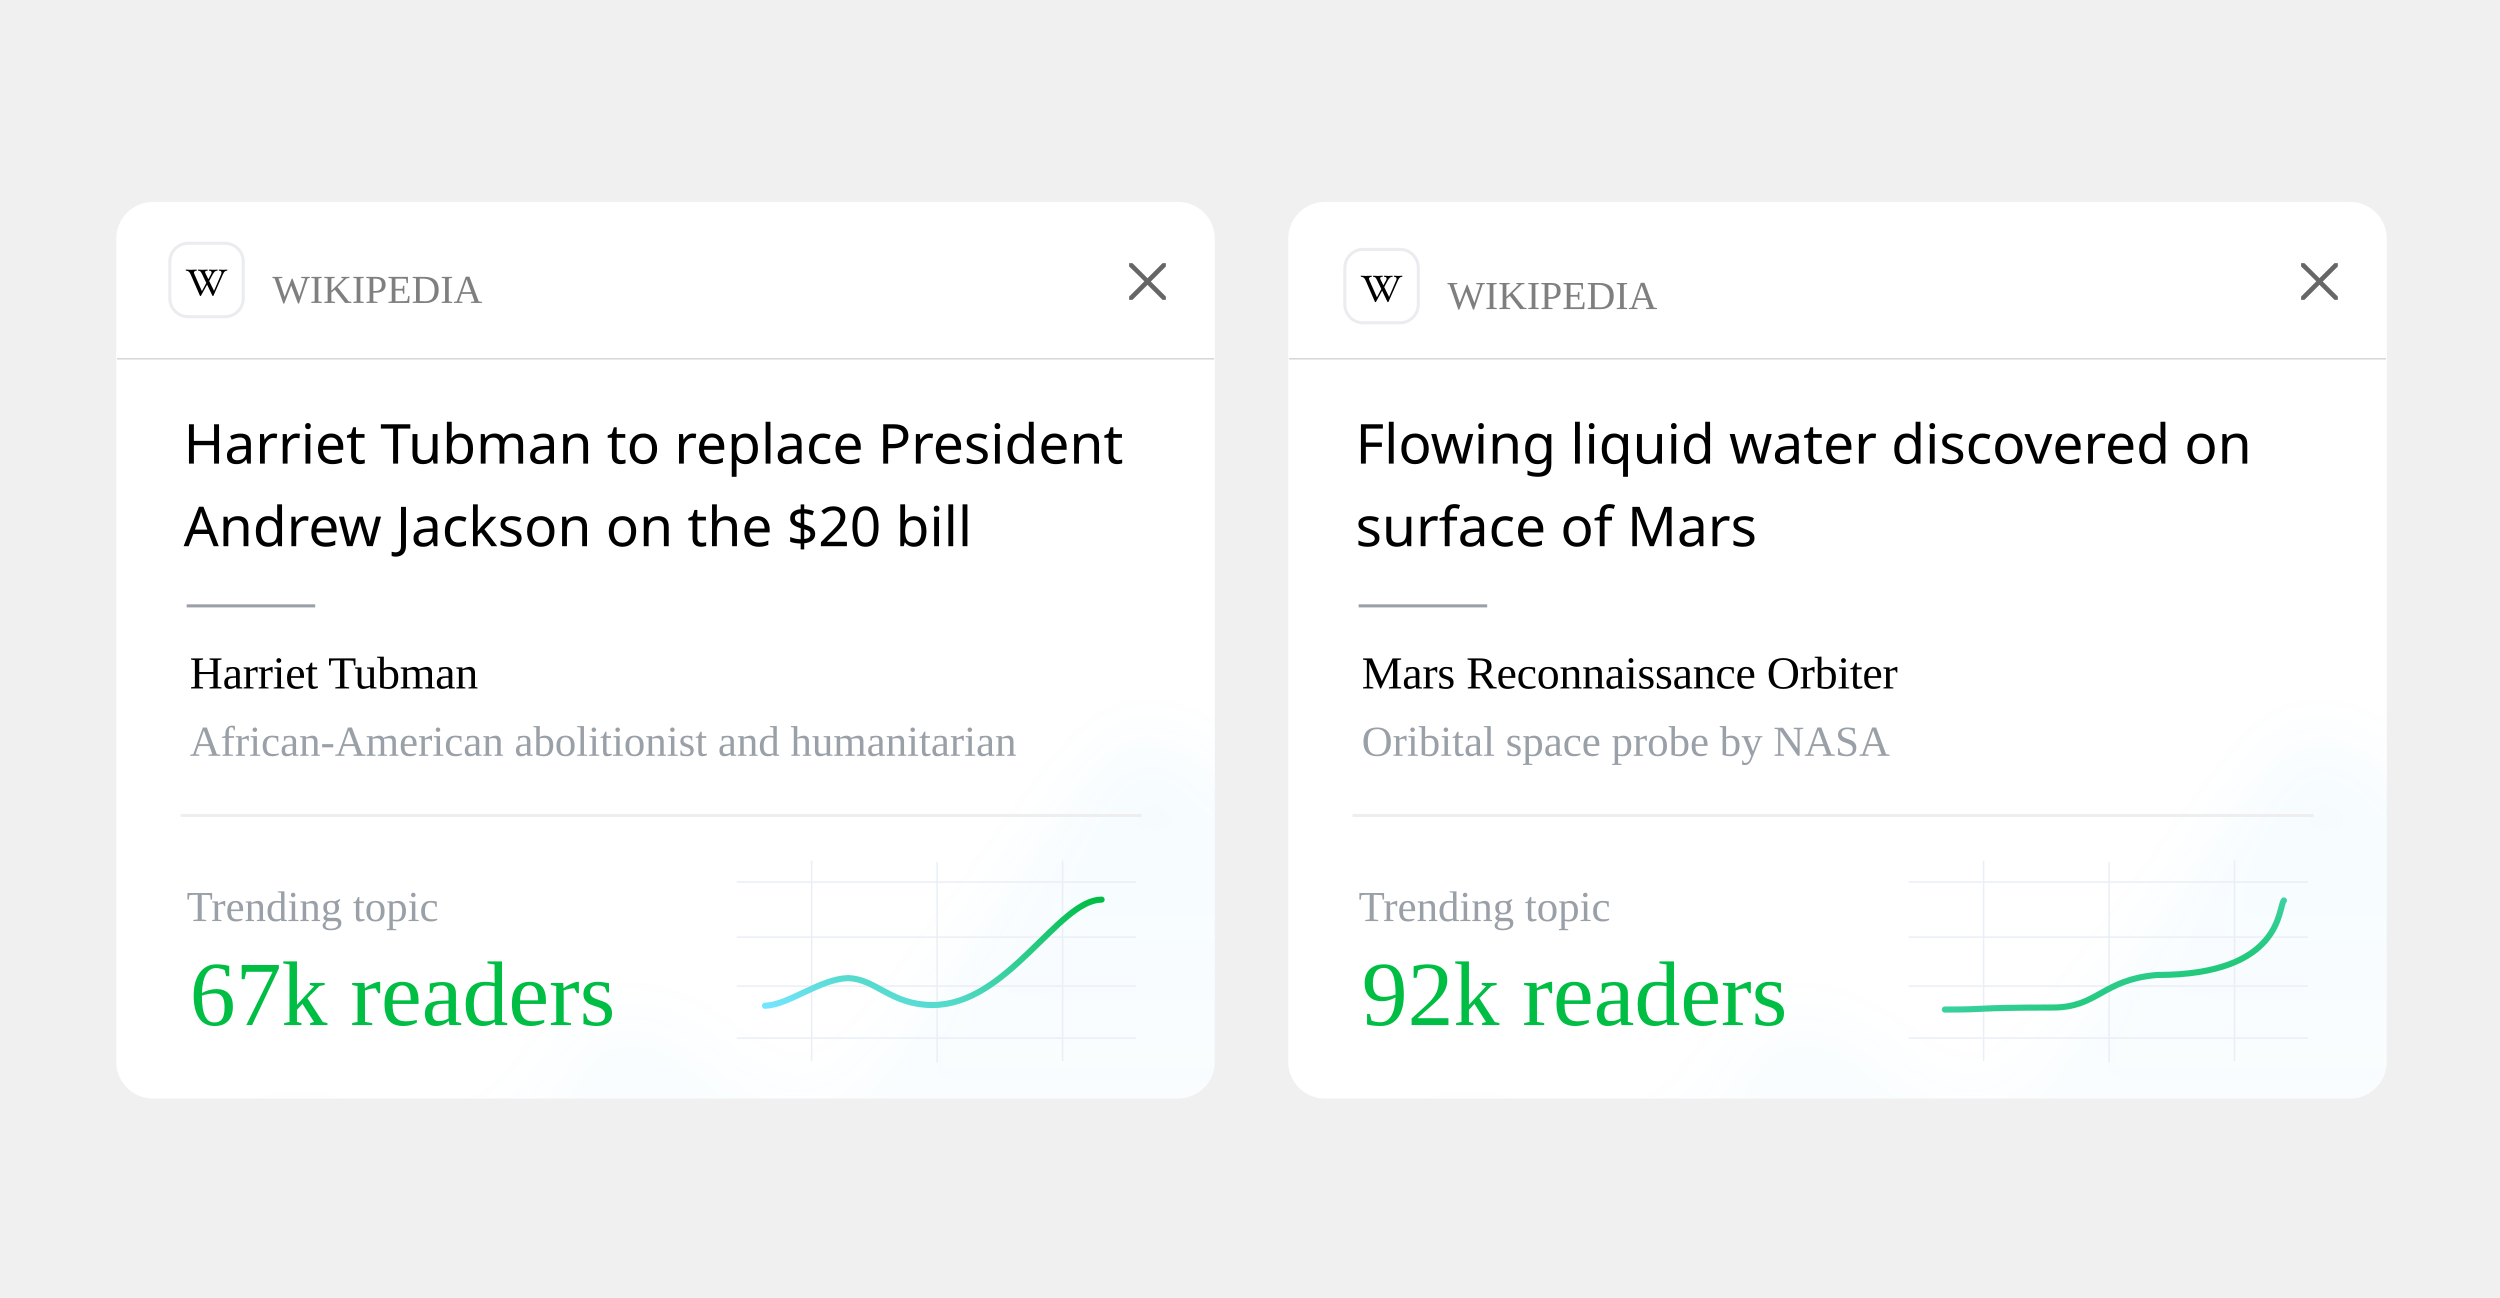
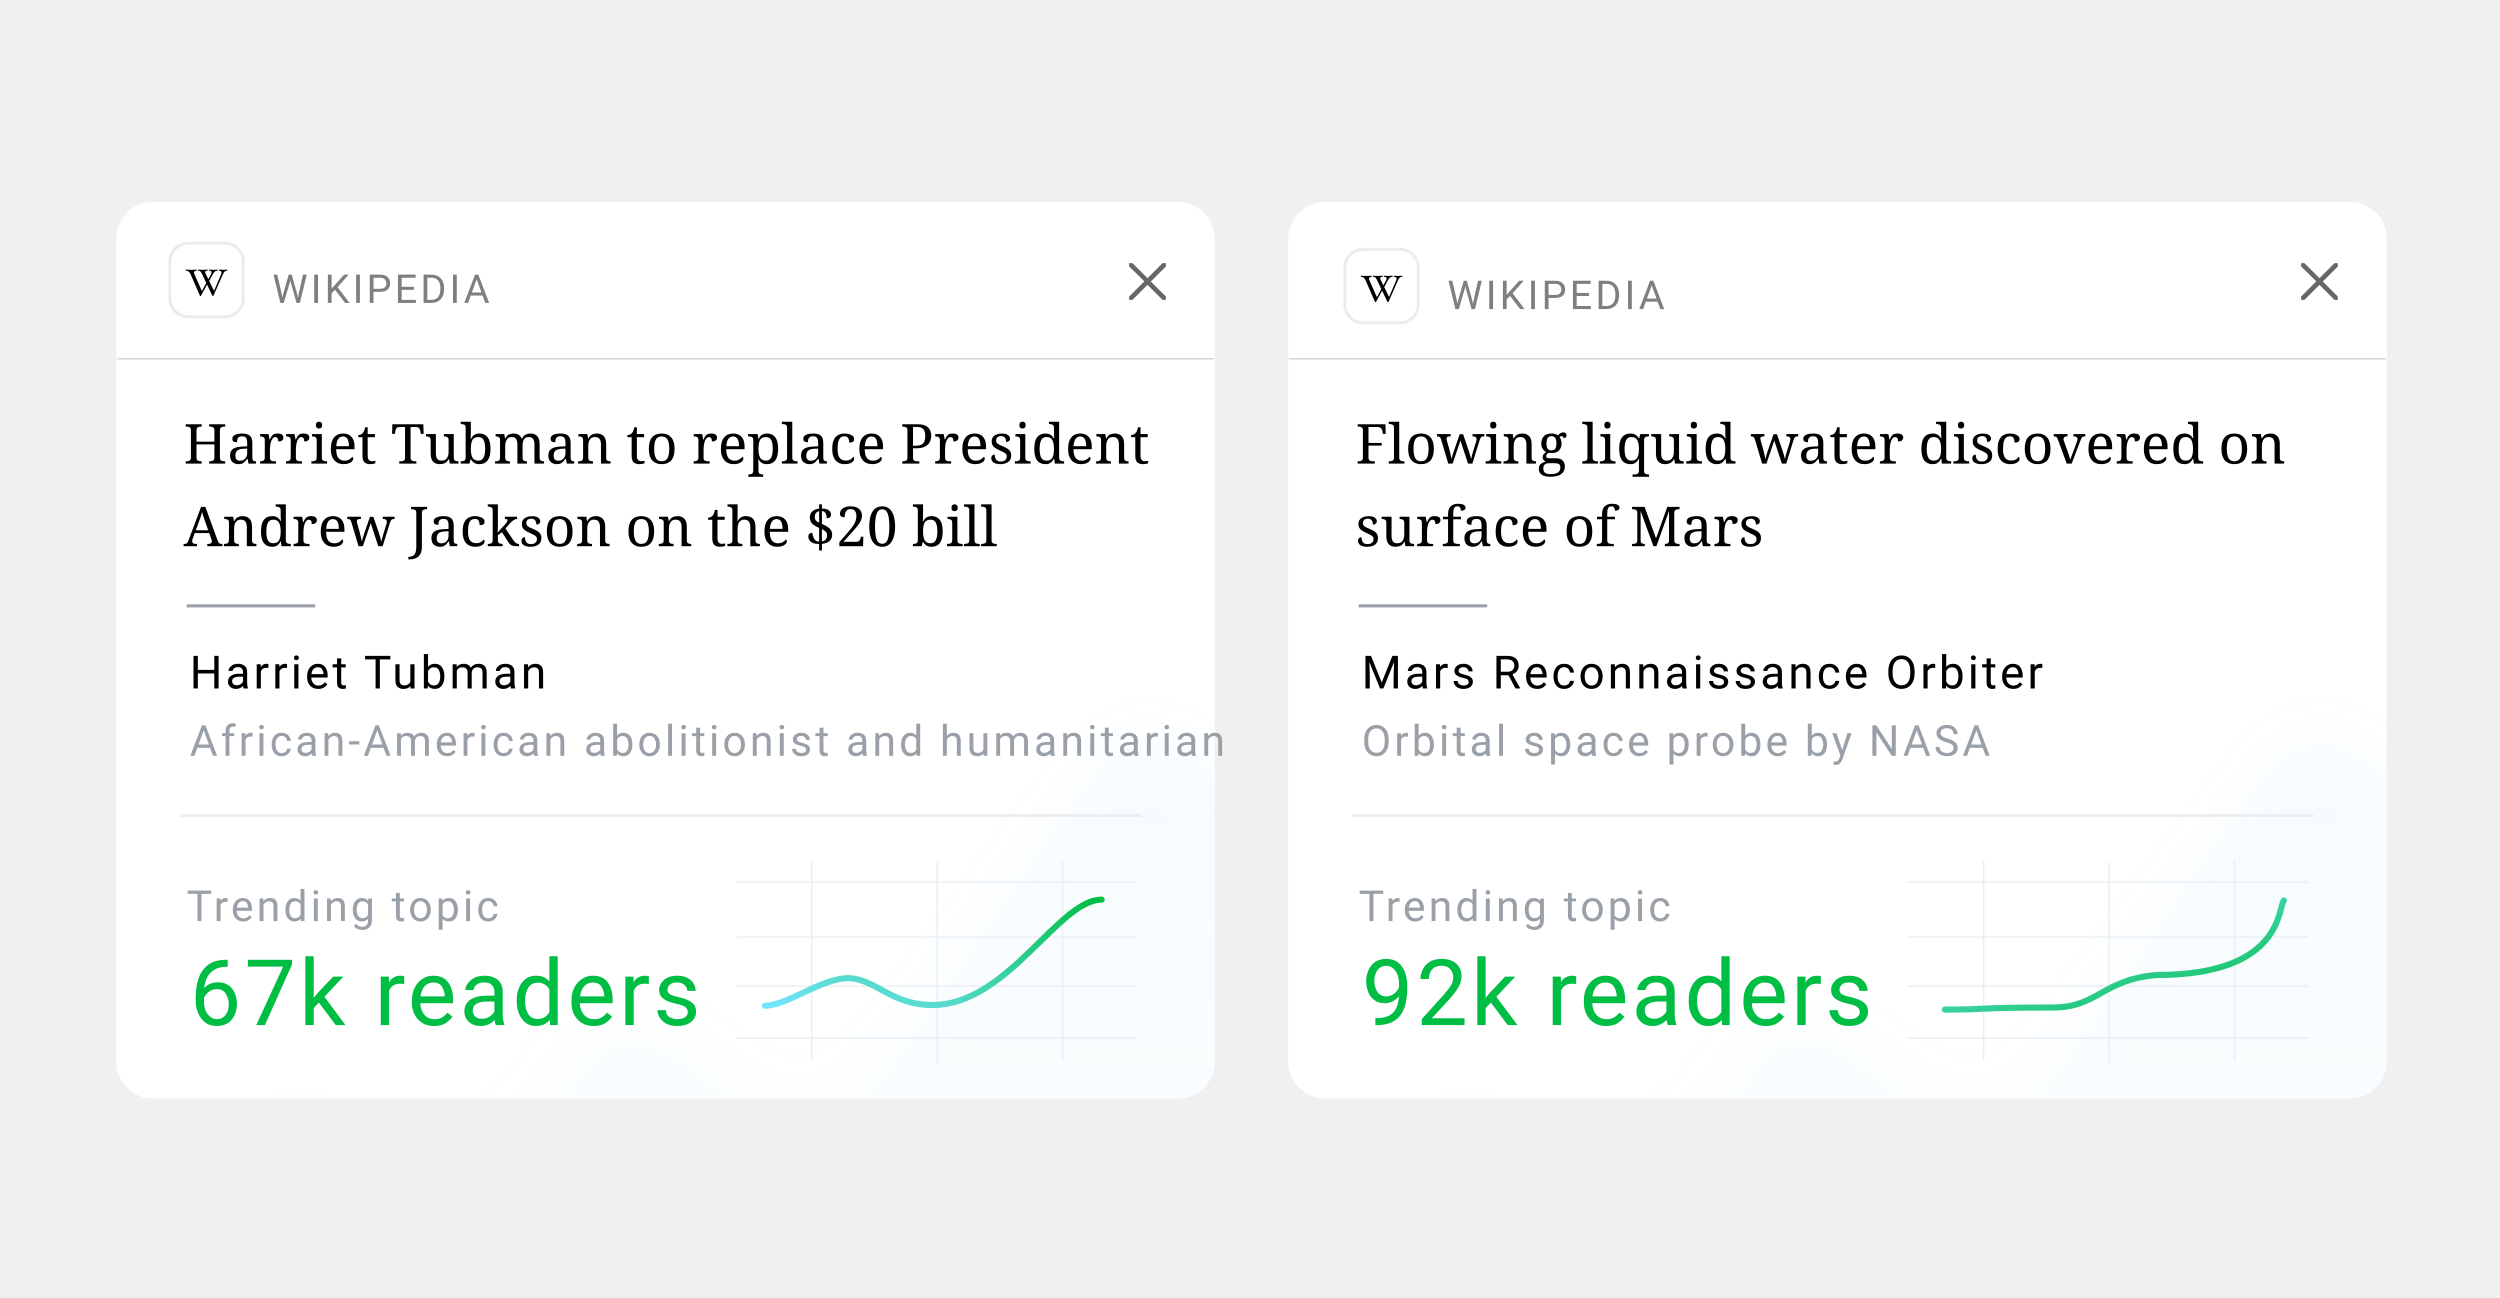
- <svg xmlns="http://www.w3.org/2000/svg" xmlns:xlink="http://www.w3.org/1999/xlink" style="background:#eaecf0" width="817" height="424" viewBox="0 0 817 424">
+ <svg xmlns="http://www.w3.org/2000/svg" xmlns:xlink="http://www.w3.org/1999/xlink" style="" width="817" height="424" viewBox="0 0 817 424">
+   <style type="text/css">
+       
+         svg {
+             background: #eaecf0;
+         }
+         .ss {
+             font-family: system-ui, -apple-system, BlinkMacSystemFont, 'Segoe UI', Roboto, 'Oxygen-Sans', Ubuntu, Cantarell, Lato, 'Helvetica Neue', Helvetica, Arial, sans-serif;
+             letter-spacing: 1px;
+         }
+         .s {
+             font-family: 'Charter', serif;
+         }
+       
+     </style>
  <defs>
    <rect id="a" width="359" height="293" rx="12" />
    <linearGradient id="b" x1="50%" x2="50%" y1="96.761%" y2="15.824%">
      <stop offset="0%" stop-color="#009DF2" stop-opacity=".087" />
      <stop offset="100%" stop-color="#009CEE" stop-opacity=".37" />
    </linearGradient>
    <filter id="c" width="108.5%" height="124.9%" x="-4.3%" y="-12.5%" filterUnits="objectBoundingBox">
      <feGaussianBlur in="SourceGraphic" stdDeviation="10" />
    </filter>
    <path id="e" d="M0 1.09V0h1.09l5.455 5.455c.072.323.054.704 0 1.09-.331-.054-.489 0-1.09 0C5.725 6.545 0 1.091 0 1.091z" />
    <path id="g" d="M0 6.636v-1.09L5.455.09c.212-.051.62-.066 1.09 0 .055.386.07.768 0 1.09L1.091 6.637H0z" />
    <path id="i" d="M.09 6.545c-.054-.386-.07-.768 0-1.09L5.546 0h1.091v1.09L1.182 6.546c-.603 0-.76-.052-1.091 0z" />
    <path id="k" d="M.09 1.182C.02.86.038.478.09.09.563.025.97.039 1.183.09l5.454 5.454v1.091h-1.09L.09 1.182z" />
    <rect id="m" width="25" height="25" rx="6" />
    <linearGradient id="n" x1="0%" y1="100%" y2="0%">
      <stop offset="0%" stop-color="#74E5FE" />
-       <stop offset="100%" stop-color="#00BD44" />
+       <stop offset="100%" stop-color="#00bd44" />
    </linearGradient>
    <rect id="o" width="359" height="293" rx="12" />
    <rect id="q" width="25" height="25" rx="6" />
    <filter id="r" width="108.5%" height="124.9%" x="-4.3%" y="-12.5%" filterUnits="objectBoundingBox">
      <feGaussianBlur in="SourceGraphic" stdDeviation="10" />
    </filter>
    <path id="s" d="M0 1.09V0h1.09l5.455 5.455c.072.323.054.704 0 1.09-.331-.054-.489 0-1.09 0C5.725 6.545 0 1.091 0 1.091z" />
    <path id="u" d="M0 6.636v-1.09L5.455.09c.212-.051.62-.066 1.09 0 .055.386.07.768 0 1.09L1.091 6.637H0z" />
    <path id="w" d="M.09 6.545c-.054-.386-.07-.768 0-1.09L5.546 0h1.091v1.09L1.182 6.546c-.603 0-.76-.052-1.091 0z" />
    <path id="y" d="M.09 1.182C.02.86.038.478.09.09.563.025.97.039 1.183.09l5.454 5.454v1.091h-1.09L.09 1.182z" />
    <linearGradient id="A" x1="100%" x2="0%" y1="0%" y2="100%">
      <stop offset="0%" stop-color="#74E5FE" />
-       <stop offset="100%" stop-color="#00BD44" />
+       <stop offset="100%" stop-color="#00bd44" />
    </linearGradient>
  </defs>
  <g fill="none" fill-rule="evenodd">
    <g transform="translate(38 66)">
      <mask id="d" fill="#fff">
        <use xlink:href="#a" />
      </mask>
-       <use fill="#FFF" xlink:href="#a" />
+       <use fill="#fff" xlink:href="#a" />
      <path fill="url(#b)" d="M-60.165 351.847s26.755-8.312 58.336-17.644c31.58-9.333 35.105-27.893 55.558-32.676 20.452-4.782 21.86 17.615 59.03 5.882 37.17-11.733 26.365-37.408 50.696-40.518 24.331-3.109 38.996 25.415 61.808 26.14 22.812.726 89.198-107.468 105.56-116.977 16.36-9.51 44.421 35.864 67.363 34.636 22.942-1.229 43.918-63.6 79.864-61.43 35.947 2.17 36.134 12.256 68.753 11.763 32.62-.492 48.416-11.026 61.113-13.724 12.697-2.698 24.307 13.724 24.307 13.724l13.195 26.794v200.041H-60.165v-36.01z" filter="url(#c)" mask="url(#d)" opacity=".1" />
    </g>
-     <path stroke="#CCC" stroke-linecap="square" stroke-width=".5" d="M38.5 117.25h358" opacity=".8" />
+     <path stroke="#ccc" stroke-linecap="square" stroke-width=".5" d="M38.5 117.25h358" opacity=".8" />
    <g opacity=".6">
      <g transform="translate(369 86)">
        <mask id="f" fill="#fff">
          <use xlink:href="#e" />
        </mask>
        <path fill="#000" d="M-5.455-5.455h17.502V12H-5.455z" mask="url(#f)" />
      </g>
      <g transform="translate(369 91.364)">
        <mask id="h" fill="#fff">
          <use xlink:href="#g" />
        </mask>
        <path fill="#000" d="M-5.455-5.408h17.502v17.499H-5.455z" mask="url(#h)" />
      </g>
      <g transform="translate(374.364 86)">
        <mask id="j" fill="#fff">
          <use xlink:href="#i" />
        </mask>
        <path fill="#000" d="M-5.41-5.455h17.5V12h-17.5z" mask="url(#j)" />
      </g>
      <g transform="translate(374.364 91.364)">
        <mask id="l" fill="#fff">
          <use xlink:href="#k" />
        </mask>
        <path fill="#000" d="M-5.41-5.408h17.5v17.499h-17.5z" mask="url(#l)" />
      </g>
    </g>
-     <text fill="#000" font-family=".AppleSystemUIFont" font-size="13" opacity=".5" transform="translate(38 66)">
+     <text fill="#000" class="ss" font-size="13" opacity=".5" transform="translate(38 66)">
      <tspan x="51" y="33">WIKIPEDIA</tspan>
    </text>
    <g transform="translate(55 79)">
-       <use fill="#FFF" xlink:href="#m" />
-       <rect width="24" height="24" x=".5" y=".5" stroke="#EAECF0" rx="6" />
+       <use fill="#fff" xlink:href="#m" />
+       <rect width="24" height="24" x=".5" y=".5" stroke="#eaecf0" rx="6" />
    </g>
    <path fill="#000" d="M74.312 88.251a.217.217 0 0 1-.046.134c-.03.04-.064.06-.1.06-.3.029-.544.125-.734.288-.19.164-.386.477-.588.938l-3.094 6.97c-.02.064-.077.096-.17.096a.19.19 0 0 1-.17-.097l-1.734-3.627-1.996 3.627a.19.19 0 0 1-.17.097c-.089 0-.147-.032-.176-.097l-3.039-6.97c-.19-.432-.39-.734-.6-.906-.21-.172-.504-.278-.88-.319-.032 0-.062-.017-.09-.051a.18.18 0 0 1-.043-.119c0-.113.032-.17.097-.17.27 0 .554.013.85.037.274.024.533.036.775.036.247 0 .538-.012.874-.036.352-.024.663-.036.934-.036.065 0 .097.056.097.17 0 .113-.02.17-.06.17-.271.02-.485.088-.64.205a.55.55 0 0 0-.234.461.94.94 0 0 0 .097.364l2.511 5.672 1.426-2.693-1.329-2.784c-.238-.498-.434-.818-.588-.962-.154-.143-.386-.231-.698-.264-.028 0-.055-.017-.081-.051a.19.19 0 0 1-.04-.119c0-.113.028-.17.085-.17.271 0 .52.013.746.037.218.024.451.036.698.036.242 0 .5-.012.77-.036a9.52 9.52 0 0 1 .825-.036c.065 0 .097.056.097.17 0 .113-.02.17-.06.17-.543.036-.813.19-.813.46 0 .122.062.31.188.564l.88 1.784.873-1.632c.12-.23.182-.425.182-.582 0-.372-.271-.57-.813-.595-.049 0-.073-.056-.073-.17 0-.04.012-.078.036-.115.025-.036.049-.054.073-.054.194 0 .433.012.716.036.27.024.493.036.667.036.126 0 .31-.01.552-.03.307-.028.564-.042.77-.042.049 0 .073.048.073.145 0 .13-.044.194-.133.194-.316.033-.57.12-.761.261-.193.142-.432.463-.72.965l-1.164 2.153 1.577 3.215 2.33-5.417c.08-.198.12-.38.12-.546 0-.396-.27-.606-.812-.63-.049 0-.073-.057-.073-.17 0-.114.037-.17.11-.17.198 0 .432.012.703.036.25.024.461.036.63.036.179 0 .385-.012.62-.036.242-.024.46-.036.655-.036.056 0 .085.048.085.145z" />
-     <path stroke="#EEE" stroke-linecap="square" d="M59.5 266.5h313.002" />
-     <text fill="#9AA0A7" font-family=".AppleSystemUIFont" font-size="14" transform="translate(38 66)">
+     <path stroke="#eee" stroke-linecap="square" d="M59.5 266.5h313.002" />
+     <text fill="#9aa0a7" class="ss" font-size="14" transform="translate(38 66)">
      <tspan x="24" y="181">African-American abolitionist and humanitarian</tspan>
    </text>
-     <text fill="#000" font-family=".AppleSystemUIFont" font-size="15" letter-spacing="-.088" transform="translate(38 66)">
+     <text fill="#000" class="ss" font-size="15" transform="translate(38 66)">
      <tspan x="24" y="159">Harriet Tubman</tspan>
    </text>
-     <path stroke="#9AA0A7" stroke-linecap="square" d="M61.5 198h41.012" />
-     <text fill="#000" font-family="HoeflerText-Regular, Hoefler Text" font-size="18" transform="translate(38 66)">
+     <path stroke="#9aa0a7" stroke-linecap="square" d="M61.5 198h41.012" />
+     <text fill="#000" class="s" font-size="18" transform="translate(38 66)">
      <tspan x="22" y="85.5">Harriet Tubman to replace President </tspan>
      <tspan x="22" y="112.5">Andrew Jackson on the $20 bill</tspan>
    </text>
-     <text fill="#00BD44" font-family=".SFNSDisplay-Regular, .SF NS Display" font-size="30" transform="translate(61 287)">
+     <text fill="#00bd44" class="ss" font-size="30" transform="translate(61 287)">
      <tspan x="1" y="48">67k readers</tspan>
    </text>
-     <text fill="#9AA0A7" font-family=".AppleSystemUIFont" font-size="14" transform="translate(61 287)">
+     <text fill="#9aa0a7" class="ss" font-size="14" transform="translate(61 287)">
      <tspan x="0" y="14">Trending topic</tspan>
    </text>
-     <path stroke="#EAEFF6" stroke-linecap="square" stroke-width=".5" d="M265.25 281.5v65m41-64.5v65m41-65.5v65M241 288.25h130m-130 18h130m-130 16h130m-130 17h130" />
+     <path stroke="#eaeff6" stroke-linecap="square" stroke-width=".5" d="M265.25 281.5v65m41-64.5v65m41-65.5v65M241 288.25h130m-130 18h130m-130 16h130m-130 17h130" />
    <path stroke="url(#n)" stroke-linecap="round" stroke-width="2" d="M9 47.678c7.67-.197 17.925-8.771 27.146-9.035 9.118.264 14.09 8.838 27.618 8.797C88.27 47.48 104.897 13 119 13" transform="translate(241 281)" />
    <g transform="translate(421 66)">
      <mask id="p" fill="#fff">
        <use xlink:href="#o" />
      </mask>
-       <use fill="#FFF" xlink:href="#o" />
-       <text fill="#000" font-family=".AppleSystemUIFont" font-size="13" mask="url(#p)" opacity=".5">
+       <use fill="#fff" xlink:href="#o" />
+       <text fill="#000" class="ss" font-size="13" mask="url(#p)" opacity=".5">
        <tspan x="52" y="35">WIKIPEDIA</tspan>
      </text>
      <g mask="url(#p)">
        <g transform="translate(18 15)">
-           <use fill="#FFF" xlink:href="#q" />
-           <rect width="24" height="24" x=".5" y=".5" stroke="#EAECF0" rx="6" />
+           <use fill="#fff" xlink:href="#q" />
+           <rect width="24" height="24" x=".5" y=".5" stroke="#eaecf0" rx="6" />
        </g>
        <path fill="#000" d="M37.312 24.251a.217.217 0 0 1-.046.134c-.03.04-.064.06-.1.06-.3.029-.544.125-.734.288-.19.164-.386.477-.588.938l-3.094 6.97c-.02.064-.077.096-.17.096a.19.19 0 0 1-.17-.097l-1.734-3.627-1.996 3.627a.19.19 0 0 1-.17.097c-.089 0-.147-.032-.176-.097l-3.039-6.97c-.19-.432-.39-.734-.6-.906-.21-.172-.504-.278-.88-.319-.032 0-.062-.017-.09-.051a.18.18 0 0 1-.043-.119c0-.113.032-.17.097-.17.27 0 .554.013.85.037.274.024.533.036.775.036.247 0 .538-.012.874-.036.352-.024.663-.036.934-.036.065 0 .097.056.097.17 0 .113-.02.17-.06.17-.271.02-.485.088-.64.205a.55.55 0 0 0-.234.461.94.94 0 0 0 .097.364l2.511 5.672 1.426-2.693-1.329-2.784c-.238-.498-.434-.818-.588-.962-.154-.143-.386-.231-.698-.264-.028 0-.055-.017-.081-.051a.19.19 0 0 1-.04-.119c0-.113.028-.17.085-.17.271 0 .52.013.746.037.218.024.451.036.698.036.242 0 .5-.012.77-.036a9.52 9.52 0 0 1 .825-.036c.065 0 .097.056.097.17 0 .113-.02.17-.06.17-.543.036-.813.19-.813.46 0 .122.062.31.188.564l.88 1.784.873-1.632c.12-.23.182-.425.182-.582 0-.372-.271-.57-.813-.595-.049 0-.073-.056-.073-.17 0-.04.012-.078.036-.115.025-.036.049-.054.073-.054.194 0 .433.012.716.036.27.024.493.036.667.036.126 0 .31-.01.552-.03.307-.028.564-.042.77-.042.049 0 .073.048.073.145 0 .13-.044.194-.133.194-.316.033-.57.12-.761.261-.193.142-.432.463-.72.965l-1.164 2.153 1.577 3.215 2.33-5.417c.08-.198.12-.38.12-.546 0-.396-.27-.606-.812-.63-.049 0-.073-.057-.073-.17 0-.114.037-.17.11-.17.198 0 .432.012.703.036.25.024.461.036.63.036.179 0 .385-.012.62-.036.242-.024.46-.036.655-.036.056 0 .085.048.085.145z" />
      </g>
      <path fill="url(#b)" d="M-60.165 351.847s26.755-8.312 58.336-17.644c31.58-9.333 35.105-27.893 55.558-32.676 20.452-4.782 21.86 17.615 59.03 5.882 37.17-11.733 26.365-37.408 50.696-40.518 24.331-3.109 38.996 25.415 61.808 26.14 22.812.726 89.198-107.468 105.56-116.977 16.36-9.51 44.421 35.864 67.363 34.636 22.942-1.229 43.918-63.6 79.864-61.43 35.947 2.17 36.134 12.256 68.753 11.763 32.62-.492 48.416-11.026 61.113-13.724 12.697-2.698 24.307 13.724 24.307 13.724l13.195 26.794v200.041H-60.165v-36.01z" filter="url(#r)" mask="url(#p)" opacity=".1" />
    </g>
-     <path stroke="#CCC" stroke-linecap="square" stroke-width=".5" d="M421.5 117.25h358" opacity=".8" />
+     <path stroke="#ccc" stroke-linecap="square" stroke-width=".5" d="M421.5 117.25h358" opacity=".8" />
    <g opacity=".6">
      <g transform="translate(752 86)">
        <mask id="t" fill="#fff">
          <use xlink:href="#s" />
        </mask>
        <path fill="#000" d="M-5.455-5.455h17.502V12H-5.455z" mask="url(#t)" />
      </g>
      <g transform="translate(752 91.364)">
        <mask id="v" fill="#fff">
          <use xlink:href="#u" />
        </mask>
        <path fill="#000" d="M-5.455-5.408h17.502v17.499H-5.455z" mask="url(#v)" />
      </g>
      <g transform="translate(757.364 86)">
        <mask id="x" fill="#fff">
          <use xlink:href="#w" />
        </mask>
        <path fill="#000" d="M-5.41-5.455h17.5V12h-17.5z" mask="url(#x)" />
      </g>
      <g transform="translate(757.364 91.364)">
        <mask id="z" fill="#fff">
          <use xlink:href="#y" />
        </mask>
        <path fill="#000" d="M-5.41-5.408h17.5v17.499h-17.5z" mask="url(#z)" />
      </g>
    </g>
-     <path stroke="#EEE" stroke-linecap="square" d="M442.5 266.5h313.002" />
-     <text fill="#9AA0A7" font-family=".AppleSystemUIFont" font-size="14" transform="translate(421 66)">
-       <tspan x="24" y="181">Oribital space probe by NASA</tspan>
+     <path stroke="#eee" stroke-linecap="square" d="M442.5 266.5h313.002" />
+     <text fill="#9aa0a7" class="ss" font-size="14" transform="translate(421 66)">
+       <tspan x="24" y="181">Orbital space probe by NASA</tspan>
    </text>
-     <text fill="#000" font-family=".AppleSystemUIFont" font-size="15" letter-spacing="-.088" transform="translate(421 66)">
+     <text fill="#000" class="ss" font-size="15" transform="translate(421 66)">
      <tspan x="24" y="159">Mars Reconnaissance Orbiter</tspan>
    </text>
-     <path stroke="#9AA0A7" stroke-linecap="square" d="M444.5 198h41.012" />
-     <text fill="#000" font-family="HoeflerText-Regular, Hoefler Text" font-size="18" transform="translate(421 66)">
+     <path stroke="#9aa0a7" stroke-linecap="square" d="M444.5 198h41.012" />
+     <text fill="#000" class="s" font-size="18" transform="translate(421 66)">
      <tspan x="22" y="85.5">Flowing liquid water discovered on </tspan>
      <tspan x="22" y="112.5">surface of Mars</tspan>
    </text>
-     <text fill="#00BD44" font-family=".SFNSDisplay-Regular, .SF NS Display" font-size="30" transform="translate(444 287)">
+     <text fill="#00bd44" class="ss" font-size="30" transform="translate(444 287)">
      <tspan x="1" y="48">92k readers</tspan>
    </text>
-     <text fill="#9AA0A7" font-family=".AppleSystemUIFont" font-size="14" transform="translate(444 287)">
+     <text fill="#9aa0a7" class="ss" font-size="14" transform="translate(444 287)">
      <tspan x="0" y="14">Trending topic</tspan>
    </text>
-     <path stroke="#EAEFF6" stroke-linecap="square" stroke-width=".5" d="M648.25 281.5v65m41-64.5v65m41-65.5v65M624 288.25h130m-130 18h130m-130 16h130m-130 17h130" />
+     <path stroke="#eaeff6" stroke-linecap="square" stroke-width=".5" d="M648.25 281.5v65m41-64.5v65m41-65.5v65M624 288.25h130m-130 18h130m-130 16h130m-130 17h130" />
    <path stroke="url(#A)" stroke-linecap="round" stroke-width="2" d="M11.572 13.273c1.956 2.067 0 24.352 41.483 24.352 18.02 1.52 19.259 10.673 34.14 10.629 26.956.044 19.663.668 35.177.668" transform="matrix(-1 0 0 1 757.944 281)" />
  </g>
</svg>
